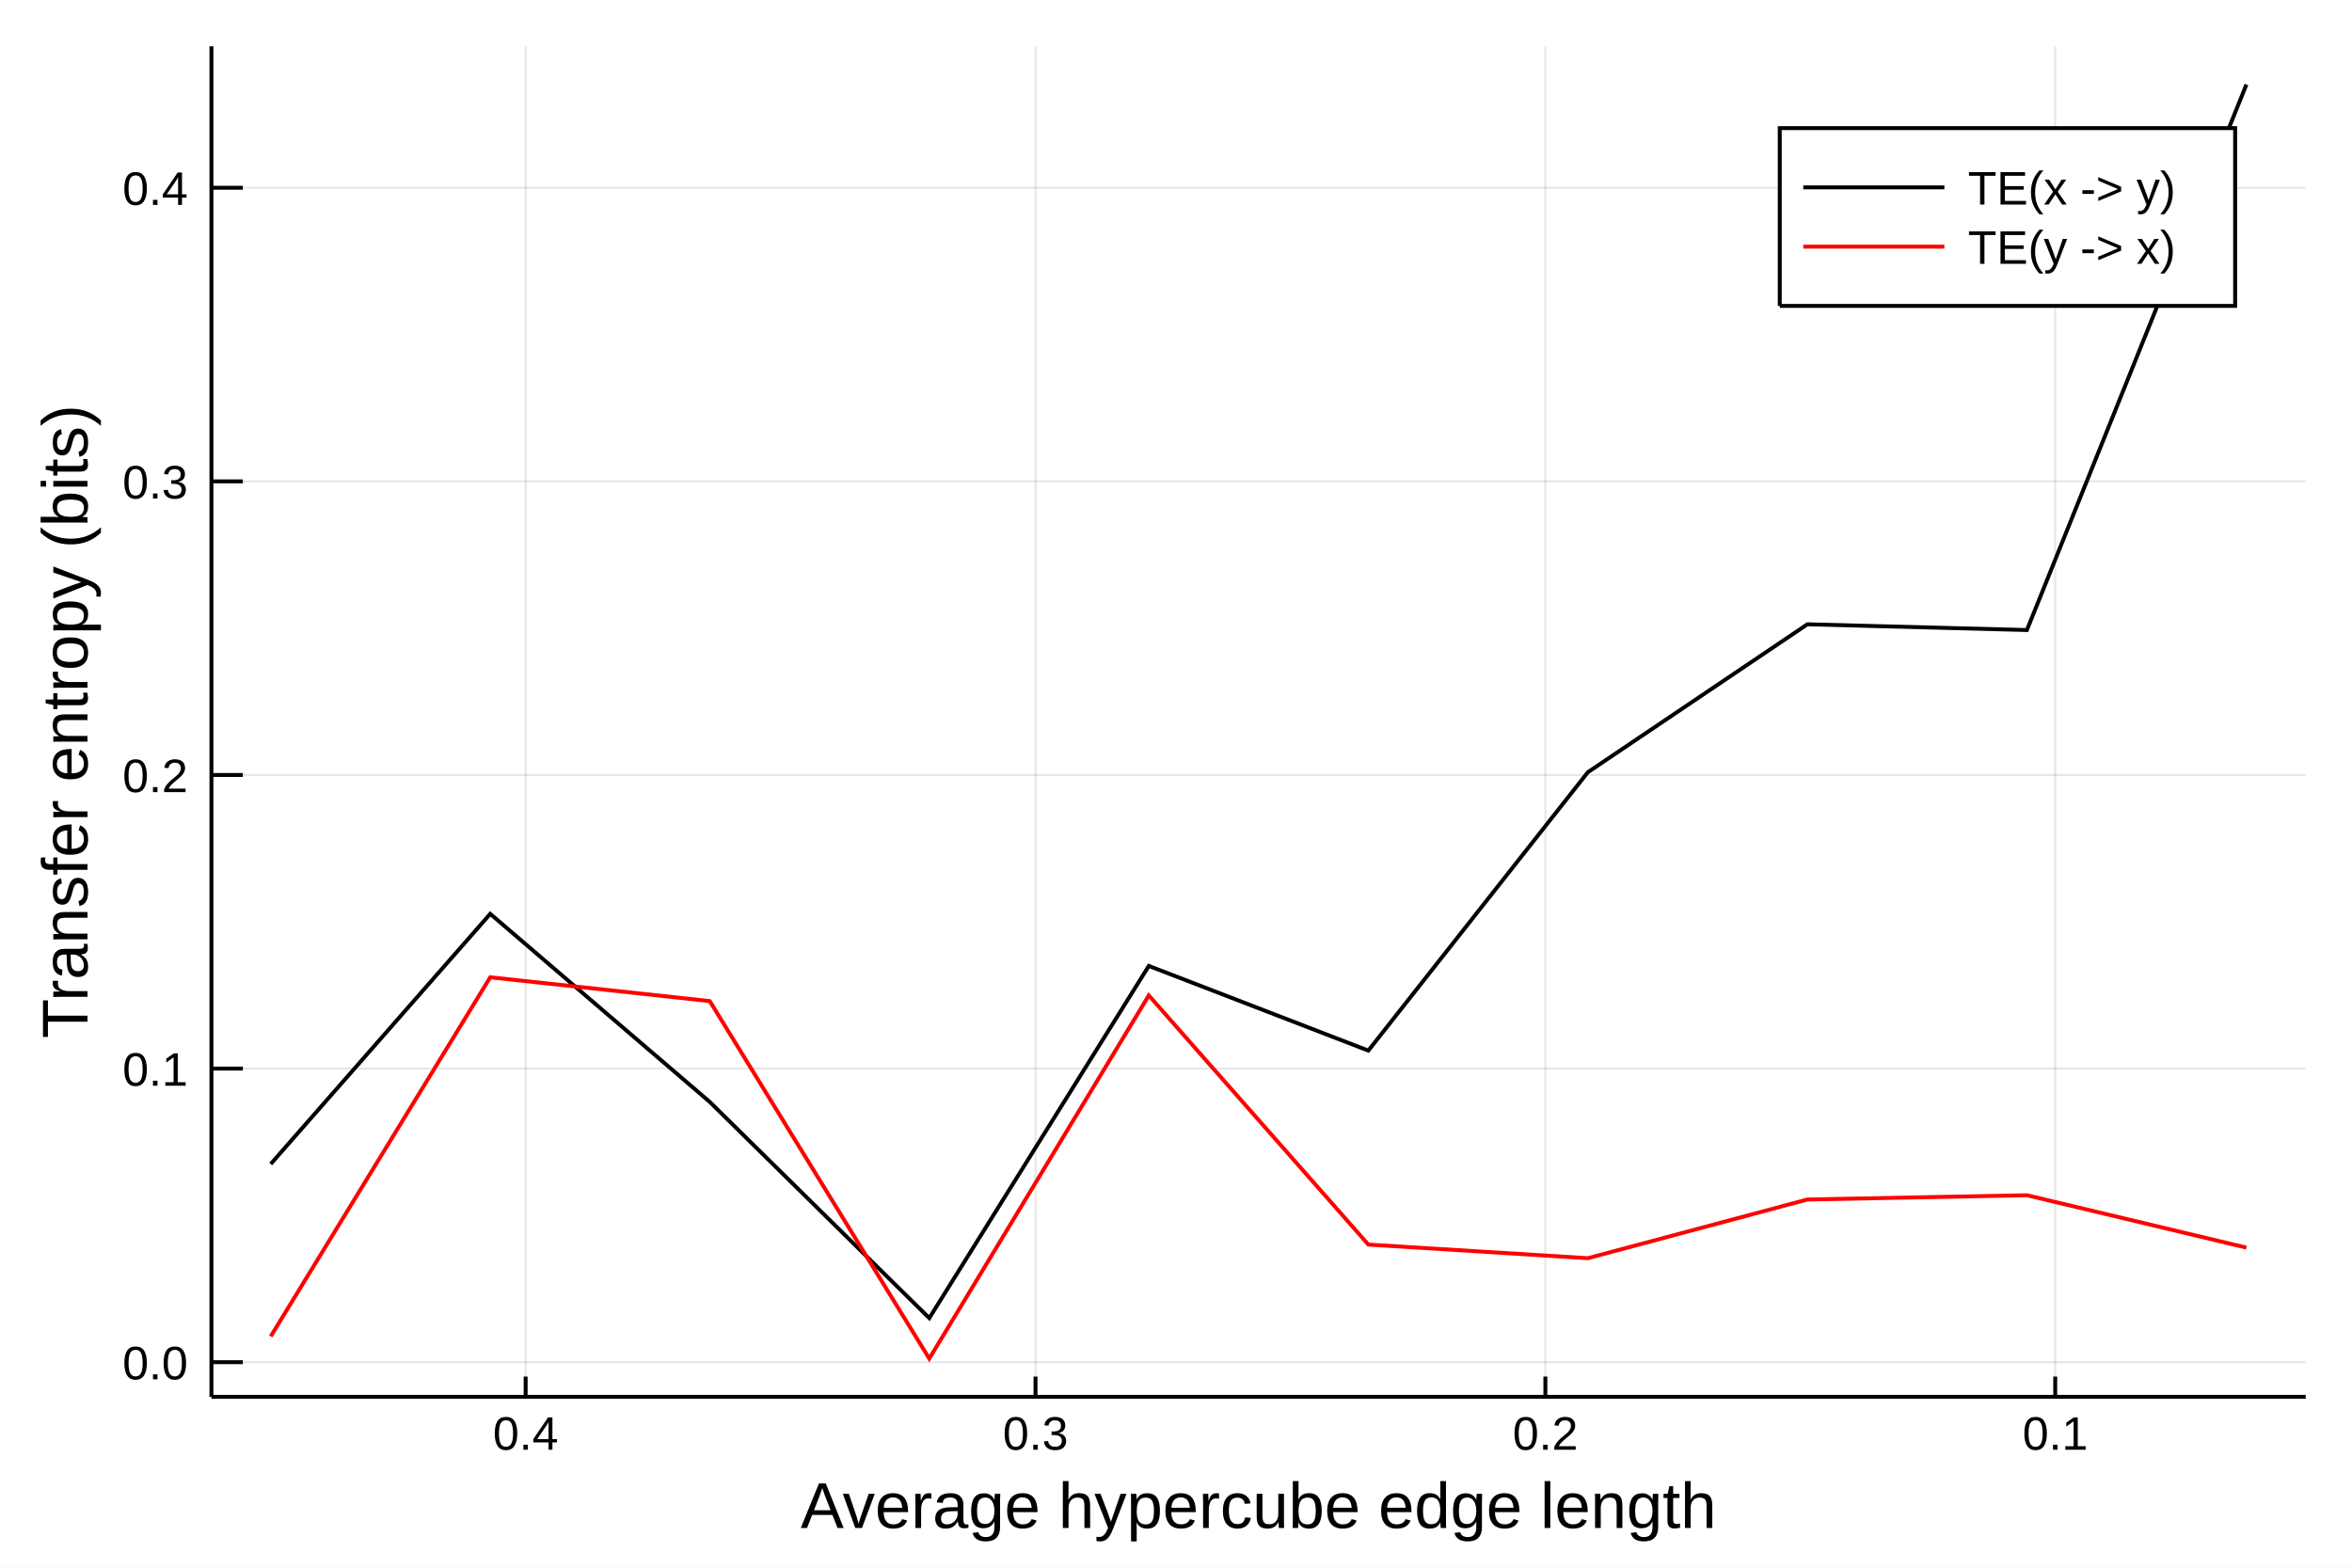
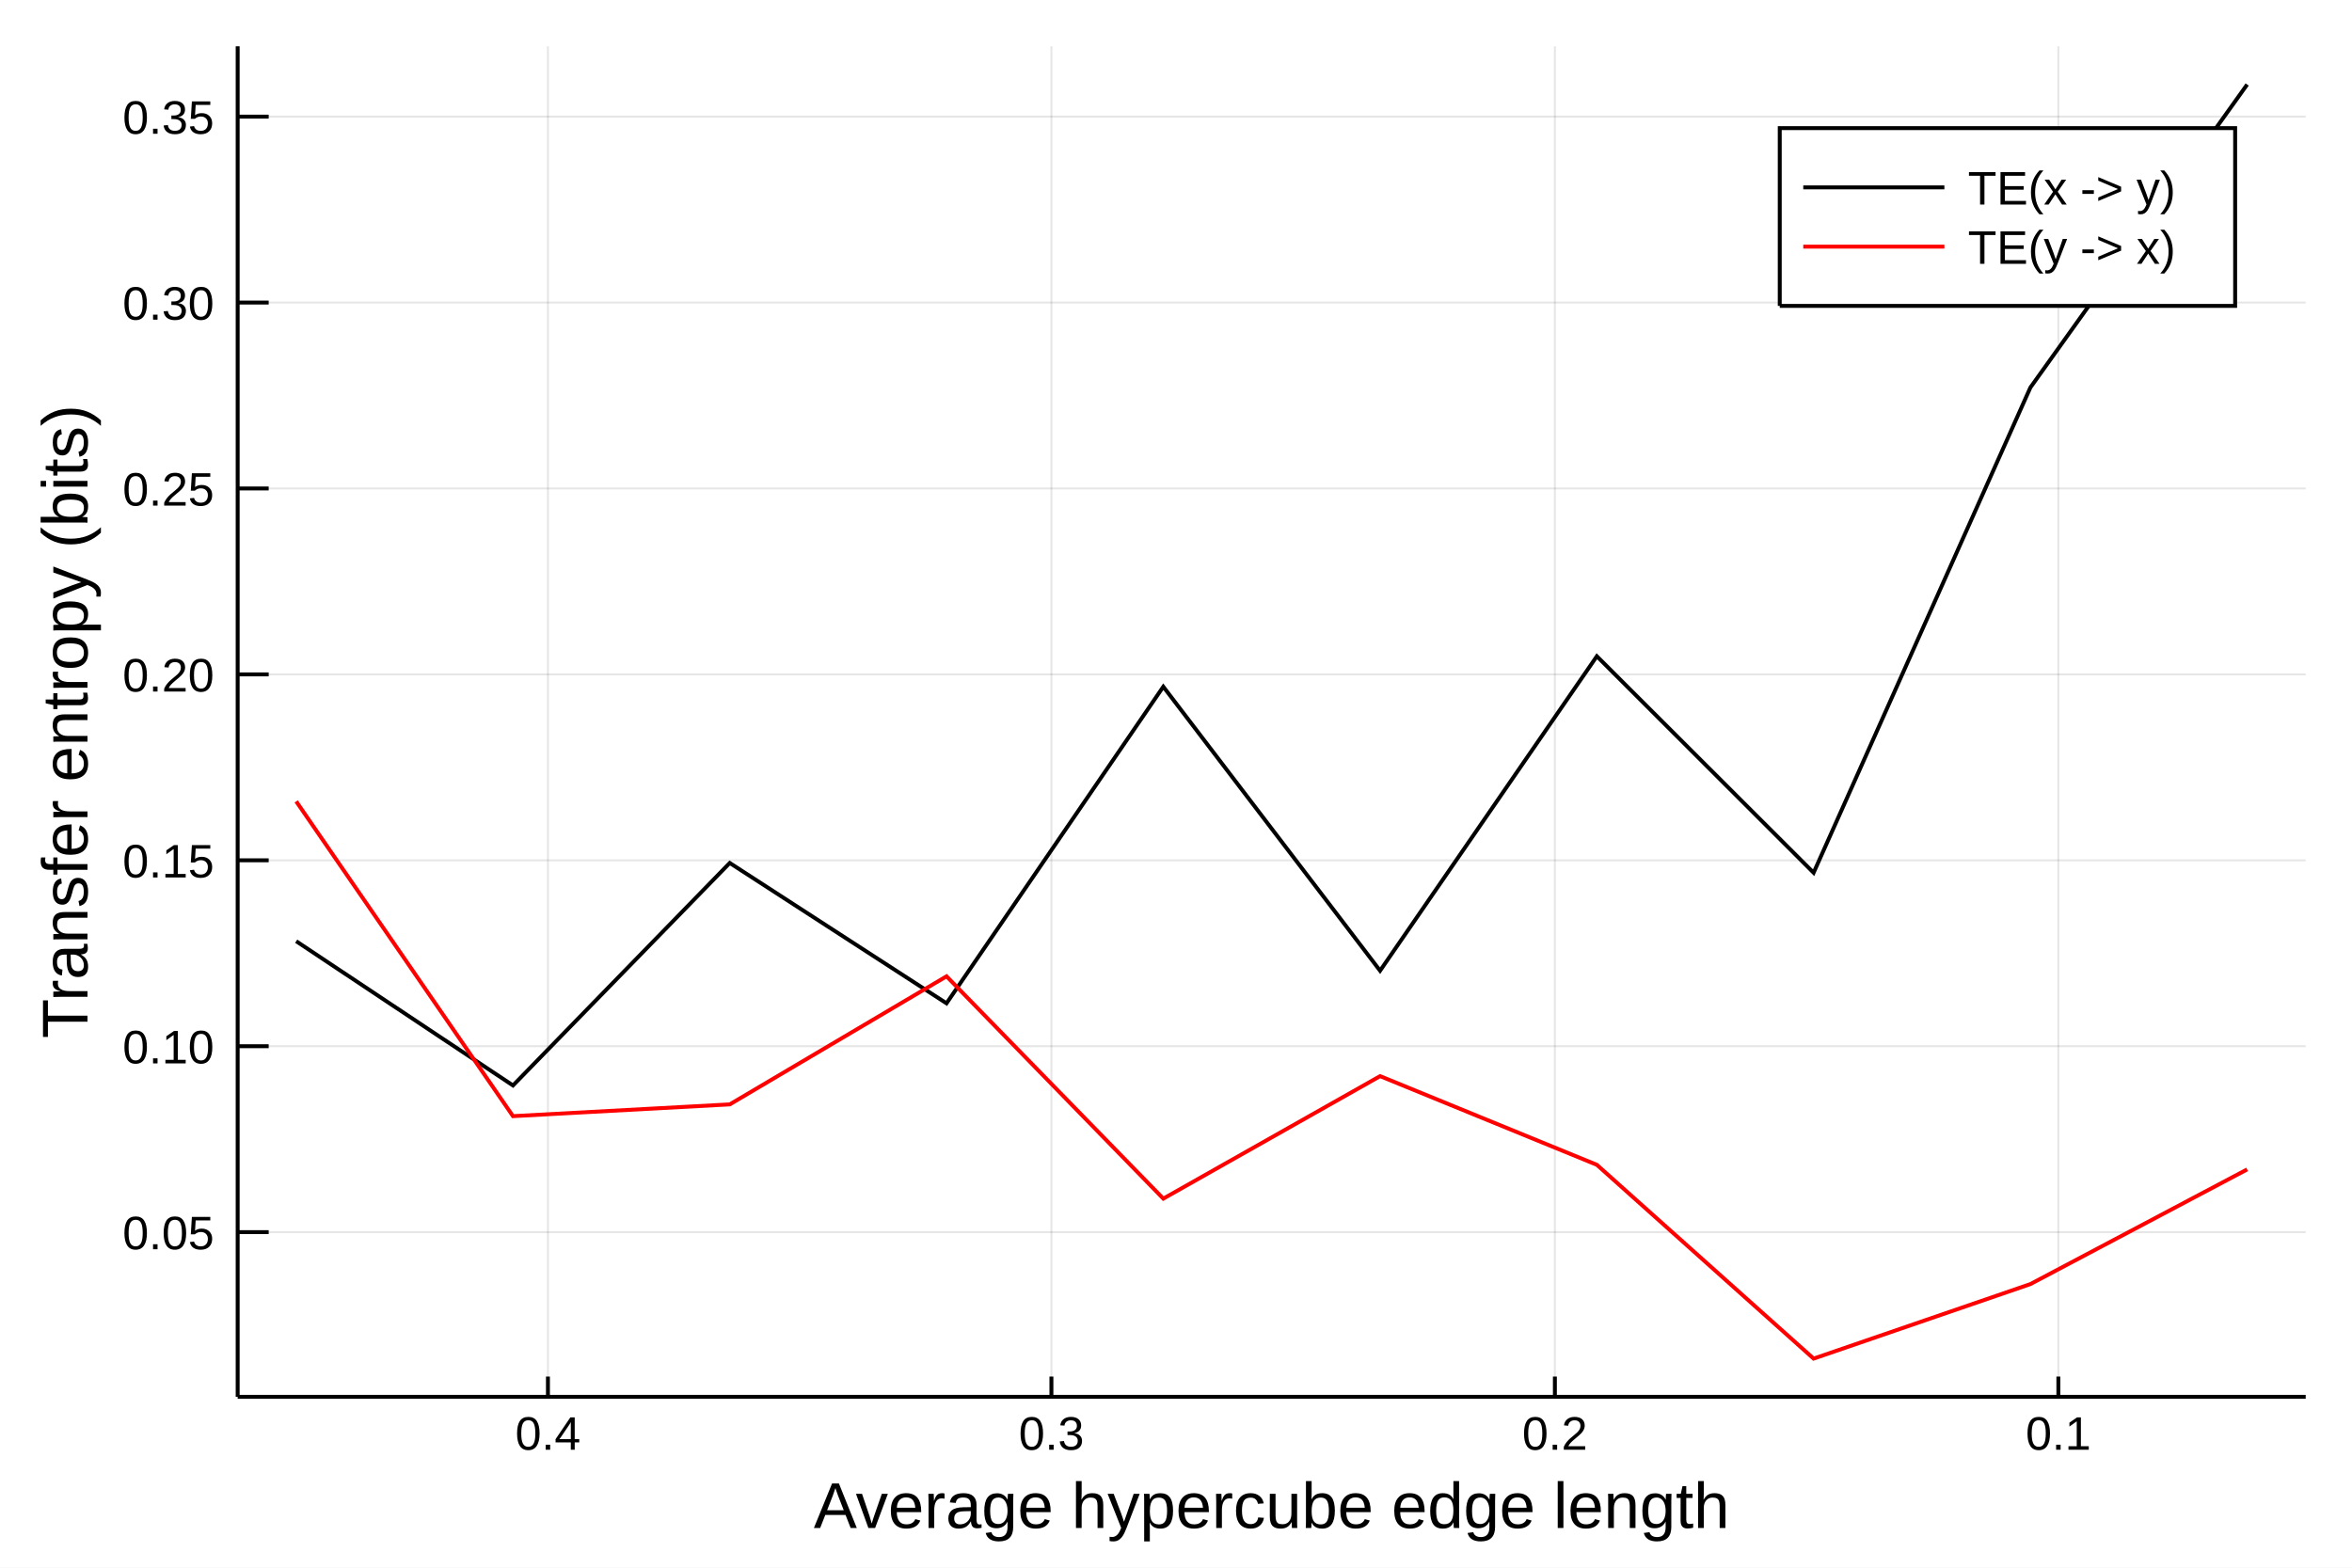
<svg xmlns="http://www.w3.org/2000/svg" width="600" height="400" viewBox="0 0 2400 1600">
  <defs>
-     <clipPath id="clip8300">
+     <clipPath id="clip7200">
      <rect x="0" y="0" width="2400" height="1600" />
    </clipPath>
  </defs>
-   <path clip-path="url(#clip8300)" d=" M0 1600 L2400 1600 L2400 0 L0 0  Z   " fill="#ffffff" fill-rule="evenodd" fill-opacity="1" />
+   <path clip-path="url(#clip7200)" d=" M0 1600 L2400 1600 L2400 0 L0 0  Z   " fill="#ffffff" fill-rule="evenodd" fill-opacity="1" />
  <defs>
-     <clipPath id="clip8301">
+     <clipPath id="clip7201">
      <rect x="480" y="0" width="1681" height="1600" />
    </clipPath>
  </defs>
-   <path clip-path="url(#clip8300)" d=" M215.754 1425.62 L2352.76 1425.62 L2352.76 47.244 L215.754 47.244  Z   " fill="#ffffff" fill-rule="evenodd" fill-opacity="1" />
+   <path clip-path="url(#clip7200)" d=" M242.516 1425.62 L2352.76 1425.62 L2352.76 47.244 L242.516 47.244  Z   " fill="#ffffff" fill-rule="evenodd" fill-opacity="1" />
  <defs>
-     <clipPath id="clip8302">
-       <rect x="215" y="47" width="2138" height="1379" />
+     <clipPath id="clip7202">
+       <rect x="242" y="47" width="2111" height="1379" />
    </clipPath>
  </defs>
-   <polyline clip-path="url(#clip8302)" style="stroke:#000000; stroke-width:2; stroke-opacity:0.1; fill:none" points="   2097.17,1425.62 2097.17,47.244    " />
-   <polyline clip-path="url(#clip8302)" style="stroke:#000000; stroke-width:2; stroke-opacity:0.1; fill:none" points="   1576.91,1425.62 1576.91,47.244    " />
-   <polyline clip-path="url(#clip8302)" style="stroke:#000000; stroke-width:2; stroke-opacity:0.1; fill:none" points="   1056.64,1425.62 1056.64,47.244    " />
-   <polyline clip-path="url(#clip8302)" style="stroke:#000000; stroke-width:2; stroke-opacity:0.1; fill:none" points="   536.369,1425.62 536.369,47.244    " />
-   <polyline clip-path="url(#clip8302)" style="stroke:#000000; stroke-width:2; stroke-opacity:0.1; fill:none" points="   2352.76,1390.27 215.754,1390.27    " />
-   <polyline clip-path="url(#clip8302)" style="stroke:#000000; stroke-width:2; stroke-opacity:0.1; fill:none" points="   2352.76,1090.61 215.754,1090.61    " />
-   <polyline clip-path="url(#clip8302)" style="stroke:#000000; stroke-width:2; stroke-opacity:0.1; fill:none" points="   2352.76,790.944 215.754,790.944    " />
-   <polyline clip-path="url(#clip8302)" style="stroke:#000000; stroke-width:2; stroke-opacity:0.1; fill:none" points="   2352.76,491.282 215.754,491.282    " />
-   <polyline clip-path="url(#clip8302)" style="stroke:#000000; stroke-width:2; stroke-opacity:0.1; fill:none" points="   2352.76,191.62 215.754,191.62    " />
-   <polyline clip-path="url(#clip8300)" style="stroke:#000000; stroke-width:4; stroke-opacity:1; fill:none" points="   2352.76,1425.62 215.754,1425.62    " />
-   <polyline clip-path="url(#clip8300)" style="stroke:#000000; stroke-width:4; stroke-opacity:1; fill:none" points="   215.754,1425.62 215.754,47.244    " />
-   <polyline clip-path="url(#clip8300)" style="stroke:#000000; stroke-width:4; stroke-opacity:1; fill:none" points="   2097.17,1425.62 2097.17,1404.94    " />
-   <polyline clip-path="url(#clip8300)" style="stroke:#000000; stroke-width:4; stroke-opacity:1; fill:none" points="   1576.91,1425.62 1576.91,1404.94    " />
-   <polyline clip-path="url(#clip8300)" style="stroke:#000000; stroke-width:4; stroke-opacity:1; fill:none" points="   1056.64,1425.62 1056.64,1404.94    " />
-   <polyline clip-path="url(#clip8300)" style="stroke:#000000; stroke-width:4; stroke-opacity:1; fill:none" points="   536.369,1425.62 536.369,1404.94    " />
-   <polyline clip-path="url(#clip8300)" style="stroke:#000000; stroke-width:4; stroke-opacity:1; fill:none" points="   215.754,1390.27 247.809,1390.27    " />
-   <polyline clip-path="url(#clip8300)" style="stroke:#000000; stroke-width:4; stroke-opacity:1; fill:none" points="   215.754,1090.61 247.809,1090.61    " />
-   <polyline clip-path="url(#clip8300)" style="stroke:#000000; stroke-width:4; stroke-opacity:1; fill:none" points="   215.754,790.944 247.809,790.944    " />
-   <polyline clip-path="url(#clip8300)" style="stroke:#000000; stroke-width:4; stroke-opacity:1; fill:none" points="   215.754,491.282 247.809,491.282    " />
-   <polyline clip-path="url(#clip8300)" style="stroke:#000000; stroke-width:4; stroke-opacity:1; fill:none" points="   215.754,191.62 247.809,191.62    " />
-   <g clip-path="url(#clip8300)">
-     <text style="fill:#000000; fill-opacity:1; font-family:Arial,Helvetica Neue,Helvetica,sans-serif; font-size:48px; text-anchor:middle;" transform="rotate(0, 2097.17, 1479.62)" x="2097.17" y="1479.62">0.1</text>
+   <polyline clip-path="url(#clip7202)" style="stroke:#000000; stroke-width:2; stroke-opacity:0.1; fill:none" points="   2100.37,1425.62 2100.37,47.244    " />
+   <polyline clip-path="url(#clip7202)" style="stroke:#000000; stroke-width:2; stroke-opacity:0.1; fill:none" points="   1586.62,1425.62 1586.62,47.244    " />
+   <polyline clip-path="url(#clip7202)" style="stroke:#000000; stroke-width:2; stroke-opacity:0.1; fill:none" points="   1072.87,1425.62 1072.87,47.244    " />
+   <polyline clip-path="url(#clip7202)" style="stroke:#000000; stroke-width:2; stroke-opacity:0.1; fill:none" points="   559.117,1425.62 559.117,47.244    " />
+   <polyline clip-path="url(#clip7202)" style="stroke:#000000; stroke-width:2; stroke-opacity:0.1; fill:none" points="   2352.76,1257.53 242.516,1257.53    " />
+   <polyline clip-path="url(#clip7202)" style="stroke:#000000; stroke-width:2; stroke-opacity:0.1; fill:none" points="   2352.76,1067.78 242.516,1067.78    " />
+   <polyline clip-path="url(#clip7202)" style="stroke:#000000; stroke-width:2; stroke-opacity:0.1; fill:none" points="   2352.76,878.033 242.516,878.033    " />
+   <polyline clip-path="url(#clip7202)" style="stroke:#000000; stroke-width:2; stroke-opacity:0.1; fill:none" points="   2352.76,688.285 242.516,688.285    " />
+   <polyline clip-path="url(#clip7202)" style="stroke:#000000; stroke-width:2; stroke-opacity:0.1; fill:none" points="   2352.76,498.538 242.516,498.538    " />
+   <polyline clip-path="url(#clip7202)" style="stroke:#000000; stroke-width:2; stroke-opacity:0.1; fill:none" points="   2352.76,308.79 242.516,308.79    " />
+   <polyline clip-path="url(#clip7202)" style="stroke:#000000; stroke-width:2; stroke-opacity:0.1; fill:none" points="   2352.76,119.043 242.516,119.043    " />
+   <polyline clip-path="url(#clip7200)" style="stroke:#000000; stroke-width:4; stroke-opacity:1; fill:none" points="   2352.76,1425.62 242.516,1425.62    " />
+   <polyline clip-path="url(#clip7200)" style="stroke:#000000; stroke-width:4; stroke-opacity:1; fill:none" points="   242.516,1425.62 242.516,47.244    " />
+   <polyline clip-path="url(#clip7200)" style="stroke:#000000; stroke-width:4; stroke-opacity:1; fill:none" points="   2100.37,1425.62 2100.37,1404.94    " />
+   <polyline clip-path="url(#clip7200)" style="stroke:#000000; stroke-width:4; stroke-opacity:1; fill:none" points="   1586.62,1425.62 1586.62,1404.94    " />
+   <polyline clip-path="url(#clip7200)" style="stroke:#000000; stroke-width:4; stroke-opacity:1; fill:none" points="   1072.87,1425.62 1072.87,1404.94    " />
+   <polyline clip-path="url(#clip7200)" style="stroke:#000000; stroke-width:4; stroke-opacity:1; fill:none" points="   559.117,1425.62 559.117,1404.94    " />
+   <polyline clip-path="url(#clip7200)" style="stroke:#000000; stroke-width:4; stroke-opacity:1; fill:none" points="   242.516,1257.53 274.17,1257.53    " />
+   <polyline clip-path="url(#clip7200)" style="stroke:#000000; stroke-width:4; stroke-opacity:1; fill:none" points="   242.516,1067.78 274.17,1067.78    " />
+   <polyline clip-path="url(#clip7200)" style="stroke:#000000; stroke-width:4; stroke-opacity:1; fill:none" points="   242.516,878.033 274.17,878.033    " />
+   <polyline clip-path="url(#clip7200)" style="stroke:#000000; stroke-width:4; stroke-opacity:1; fill:none" points="   242.516,688.285 274.17,688.285    " />
+   <polyline clip-path="url(#clip7200)" style="stroke:#000000; stroke-width:4; stroke-opacity:1; fill:none" points="   242.516,498.538 274.17,498.538    " />
+   <polyline clip-path="url(#clip7200)" style="stroke:#000000; stroke-width:4; stroke-opacity:1; fill:none" points="   242.516,308.79 274.17,308.79    " />
+   <polyline clip-path="url(#clip7200)" style="stroke:#000000; stroke-width:4; stroke-opacity:1; fill:none" points="   242.516,119.043 274.17,119.043    " />
+   <g clip-path="url(#clip7200)">
+     <text style="fill:#000000; fill-opacity:1; font-family:Arial,Helvetica Neue,Helvetica,sans-serif; font-size:48px; text-anchor:middle;" transform="rotate(0, 2100.37, 1479.62)" x="2100.37" y="1479.62">0.1</text>
  </g>
-   <g clip-path="url(#clip8300)">
-     <text style="fill:#000000; fill-opacity:1; font-family:Arial,Helvetica Neue,Helvetica,sans-serif; font-size:48px; text-anchor:middle;" transform="rotate(0, 1576.91, 1479.62)" x="1576.91" y="1479.62">0.2</text>
+   <g clip-path="url(#clip7200)">
+     <text style="fill:#000000; fill-opacity:1; font-family:Arial,Helvetica Neue,Helvetica,sans-serif; font-size:48px; text-anchor:middle;" transform="rotate(0, 1586.62, 1479.62)" x="1586.62" y="1479.62">0.2</text>
  </g>
-   <g clip-path="url(#clip8300)">
-     <text style="fill:#000000; fill-opacity:1; font-family:Arial,Helvetica Neue,Helvetica,sans-serif; font-size:48px; text-anchor:middle;" transform="rotate(0, 1056.64, 1479.62)" x="1056.64" y="1479.62">0.3</text>
+   <g clip-path="url(#clip7200)">
+     <text style="fill:#000000; fill-opacity:1; font-family:Arial,Helvetica Neue,Helvetica,sans-serif; font-size:48px; text-anchor:middle;" transform="rotate(0, 1072.87, 1479.62)" x="1072.87" y="1479.62">0.3</text>
  </g>
-   <g clip-path="url(#clip8300)">
-     <text style="fill:#000000; fill-opacity:1; font-family:Arial,Helvetica Neue,Helvetica,sans-serif; font-size:48px; text-anchor:middle;" transform="rotate(0, 536.369, 1479.62)" x="536.369" y="1479.62">0.4</text>
+   <g clip-path="url(#clip7200)">
+     <text style="fill:#000000; fill-opacity:1; font-family:Arial,Helvetica Neue,Helvetica,sans-serif; font-size:48px; text-anchor:middle;" transform="rotate(0, 559.117, 1479.62)" x="559.117" y="1479.62">0.4</text>
  </g>
-   <g clip-path="url(#clip8300)">
-     <text style="fill:#000000; fill-opacity:1; font-family:Arial,Helvetica Neue,Helvetica,sans-serif; font-size:48px; text-anchor:end;" transform="rotate(0, 191.754, 1407.77)" x="191.754" y="1407.77">0.0</text>
+   <g clip-path="url(#clip7200)">
+     <text style="fill:#000000; fill-opacity:1; font-family:Arial,Helvetica Neue,Helvetica,sans-serif; font-size:48px; text-anchor:end;" transform="rotate(0, 218.516, 1275.03)" x="218.516" y="1275.03">0.05</text>
  </g>
-   <g clip-path="url(#clip8300)">
-     <text style="fill:#000000; fill-opacity:1; font-family:Arial,Helvetica Neue,Helvetica,sans-serif; font-size:48px; text-anchor:end;" transform="rotate(0, 191.754, 1108.11)" x="191.754" y="1108.11">0.1</text>
+   <g clip-path="url(#clip7200)">
+     <text style="fill:#000000; fill-opacity:1; font-family:Arial,Helvetica Neue,Helvetica,sans-serif; font-size:48px; text-anchor:end;" transform="rotate(0, 218.516, 1085.28)" x="218.516" y="1085.28">0.10</text>
  </g>
-   <g clip-path="url(#clip8300)">
-     <text style="fill:#000000; fill-opacity:1; font-family:Arial,Helvetica Neue,Helvetica,sans-serif; font-size:48px; text-anchor:end;" transform="rotate(0, 191.754, 808.444)" x="191.754" y="808.444">0.2</text>
+   <g clip-path="url(#clip7200)">
+     <text style="fill:#000000; fill-opacity:1; font-family:Arial,Helvetica Neue,Helvetica,sans-serif; font-size:48px; text-anchor:end;" transform="rotate(0, 218.516, 895.533)" x="218.516" y="895.533">0.15</text>
  </g>
-   <g clip-path="url(#clip8300)">
-     <text style="fill:#000000; fill-opacity:1; font-family:Arial,Helvetica Neue,Helvetica,sans-serif; font-size:48px; text-anchor:end;" transform="rotate(0, 191.754, 508.782)" x="191.754" y="508.782">0.3</text>
+   <g clip-path="url(#clip7200)">
+     <text style="fill:#000000; fill-opacity:1; font-family:Arial,Helvetica Neue,Helvetica,sans-serif; font-size:48px; text-anchor:end;" transform="rotate(0, 218.516, 705.785)" x="218.516" y="705.785">0.20</text>
  </g>
-   <g clip-path="url(#clip8300)">
-     <text style="fill:#000000; fill-opacity:1; font-family:Arial,Helvetica Neue,Helvetica,sans-serif; font-size:48px; text-anchor:end;" transform="rotate(0, 191.754, 209.12)" x="191.754" y="209.12">0.4</text>
+   <g clip-path="url(#clip7200)">
+     <text style="fill:#000000; fill-opacity:1; font-family:Arial,Helvetica Neue,Helvetica,sans-serif; font-size:48px; text-anchor:end;" transform="rotate(0, 218.516, 516.038)" x="218.516" y="516.038">0.25</text>
  </g>
-   <g clip-path="url(#clip8300)">
-     <text style="fill:#000000; fill-opacity:1; font-family:Arial,Helvetica Neue,Helvetica,sans-serif; font-size:66px; text-anchor:middle;" transform="rotate(0, 1284.25, 1559.48)" x="1284.25" y="1559.48">Average hypercube edge length</text>
+   <g clip-path="url(#clip7200)">
+     <text style="fill:#000000; fill-opacity:1; font-family:Arial,Helvetica Neue,Helvetica,sans-serif; font-size:48px; text-anchor:end;" transform="rotate(0, 218.516, 326.29)" x="218.516" y="326.29">0.30</text>
  </g>
-   <g clip-path="url(#clip8300)">
+   <g clip-path="url(#clip7200)">
+     <text style="fill:#000000; fill-opacity:1; font-family:Arial,Helvetica Neue,Helvetica,sans-serif; font-size:48px; text-anchor:end;" transform="rotate(0, 218.516, 136.543)" x="218.516" y="136.543">0.35</text>
+   </g>
+   <g clip-path="url(#clip7200)">
+     <text style="fill:#000000; fill-opacity:1; font-family:Arial,Helvetica Neue,Helvetica,sans-serif; font-size:66px; text-anchor:middle;" transform="rotate(0, 1297.64, 1559.48)" x="1297.64" y="1559.48">Average hypercube edge length</text>
+   </g>
+   <g clip-path="url(#clip7200)">
    <text style="fill:#000000; fill-opacity:1; font-family:Arial,Helvetica Neue,Helvetica,sans-serif; font-size:66px; text-anchor:middle;" transform="rotate(-90, 89.2861, 736.431)" x="89.286" y="736.431">Transfer entropy (bits)</text>
  </g>
-   <polyline clip-path="url(#clip8302)" style="stroke:#000000; stroke-width:4; stroke-opacity:1; fill:none" points="   2292.27,86.255 2068.27,643.021 1844.27,637.168 1620.26,788.15 1396.26,1072.24 1172.25,985.841 948.248,1345.28 724.244,1124.63 500.24,932.695 276.235,1188       " />
-   <polyline clip-path="url(#clip8302)" style="stroke:#ff0000; stroke-width:4; stroke-opacity:1; fill:none" points="   2292.27,1273.33 2068.27,1219.88 1844.27,1224.23 1620.26,1284.13 1396.26,1270.23 1172.25,1015.93 948.248,1386.61 724.244,1021.73 500.24,997.435 276.235,1363.93       " />
-   <path clip-path="url(#clip8300)" d=" M1816.07 312.204 L2280.76 312.204 L2280.76 130.764 L1816.07 130.764  Z   " fill="#ffffff" fill-rule="evenodd" fill-opacity="1" />
-   <polyline clip-path="url(#clip8300)" style="stroke:#000000; stroke-width:4; stroke-opacity:1; fill:none" points="   1816.07,312.204 2280.76,312.204 2280.76,130.764 1816.07,130.764 1816.07,312.204    " />
-   <polyline clip-path="url(#clip8300)" style="stroke:#000000; stroke-width:4; stroke-opacity:1; fill:none" points="   1840.07,191.244 1984.07,191.244    " />
-   <g clip-path="url(#clip8300)">
+   <polyline clip-path="url(#clip7202)" style="stroke:#000000; stroke-width:4; stroke-opacity:1; fill:none" points="   2293.03,86.255 2071.83,395.498 1850.63,890.712 1629.43,669.77 1408.24,990.714 1187.04,700.842 965.838,1024 744.638,880.752 523.439,1107.82 302.24,960.626       " />
+   <polyline clip-path="url(#clip7202)" style="stroke:#ff0000; stroke-width:4; stroke-opacity:1; fill:none" points="   2293.03,1193.51 2071.83,1310.55 1850.63,1386.61 1629.43,1188.82 1408.24,1098.32 1187.04,1223.33 965.838,996.435 744.638,1127.15 523.439,1139.15 302.24,817.913       " />
+   <path clip-path="url(#clip7200)" d=" M1816.07 312.204 L2280.76 312.204 L2280.76 130.764 L1816.07 130.764  Z   " fill="#ffffff" fill-rule="evenodd" fill-opacity="1" />
+   <polyline clip-path="url(#clip7200)" style="stroke:#000000; stroke-width:4; stroke-opacity:1; fill:none" points="   1816.07,312.204 2280.76,312.204 2280.76,130.764 1816.07,130.764 1816.07,312.204    " />
+   <polyline clip-path="url(#clip7200)" style="stroke:#000000; stroke-width:4; stroke-opacity:1; fill:none" points="   1840.07,191.244 1984.07,191.244    " />
+   <g clip-path="url(#clip7200)">
    <text style="fill:#000000; fill-opacity:1; font-family:Arial,Helvetica Neue,Helvetica,sans-serif; font-size:48px; text-anchor:start;" transform="rotate(0, 2008.07, 208.744)" x="2008.07" y="208.744">TE(x -&gt; y)</text>
  </g>
-   <polyline clip-path="url(#clip8300)" style="stroke:#ff0000; stroke-width:4; stroke-opacity:1; fill:none" points="   1840.07,251.724 1984.07,251.724    " />
-   <g clip-path="url(#clip8300)">
+   <polyline clip-path="url(#clip7200)" style="stroke:#ff0000; stroke-width:4; stroke-opacity:1; fill:none" points="   1840.07,251.724 1984.07,251.724    " />
+   <g clip-path="url(#clip7200)">
    <text style="fill:#000000; fill-opacity:1; font-family:Arial,Helvetica Neue,Helvetica,sans-serif; font-size:48px; text-anchor:start;" transform="rotate(0, 2008.07, 269.224)" x="2008.07" y="269.224">TE(y -&gt; x)</text>
  </g>
</svg>
